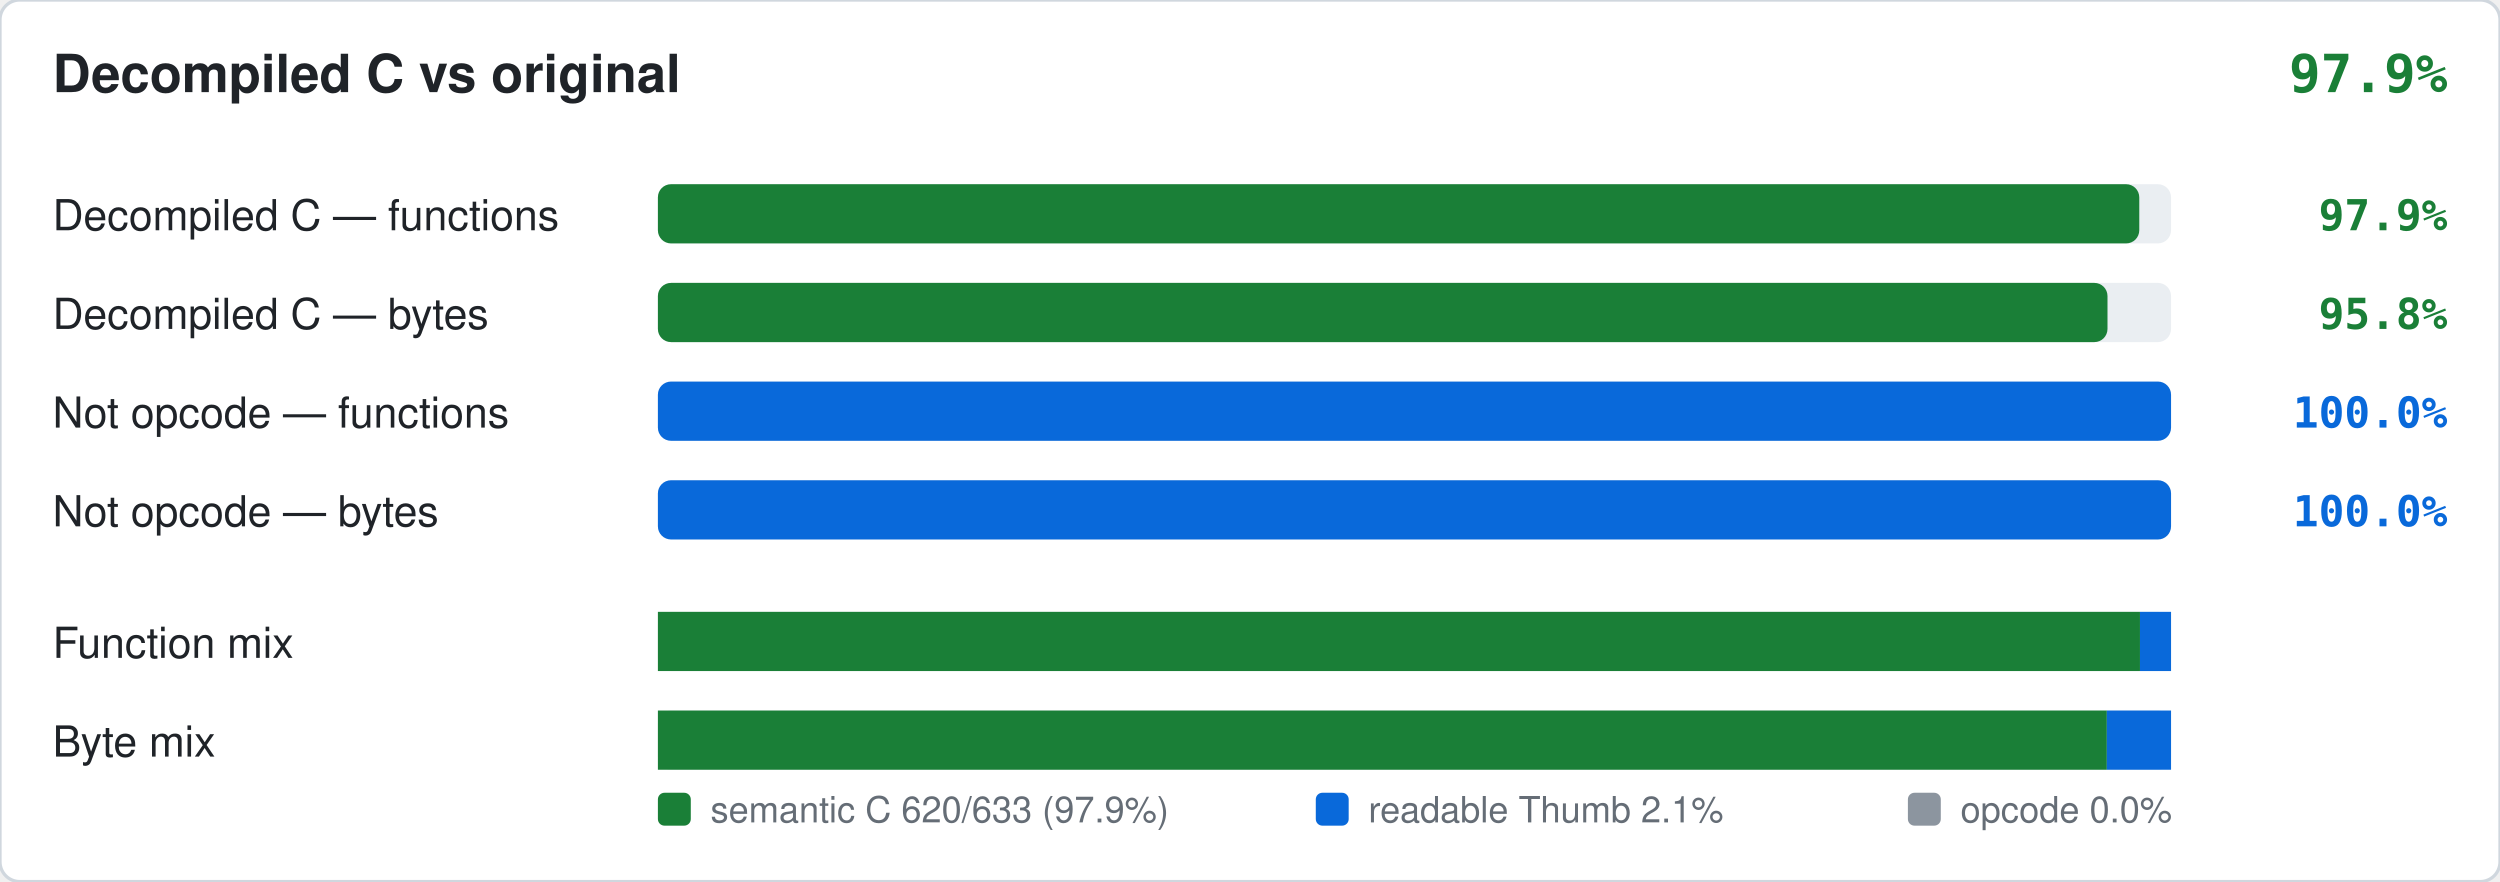
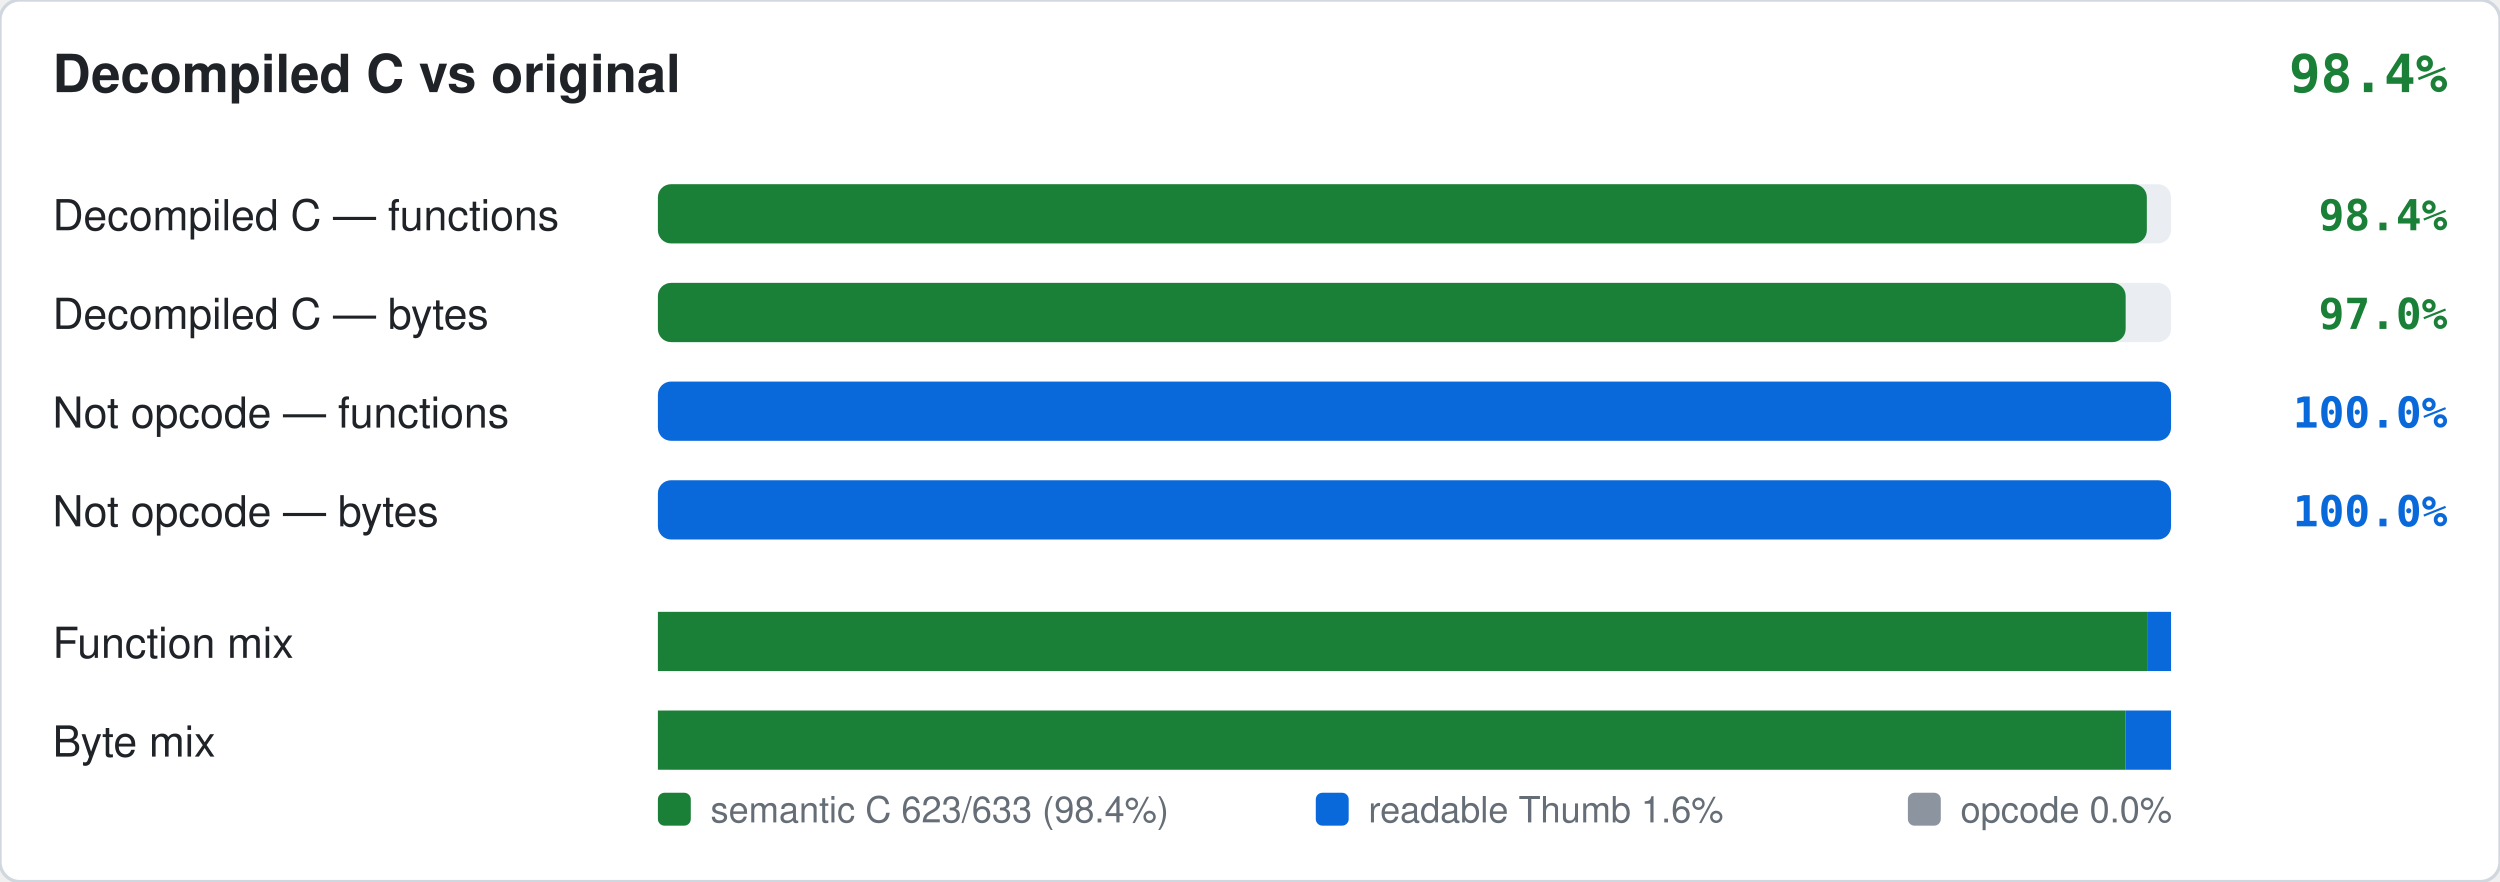
- <svg xmlns="http://www.w3.org/2000/svg" width="760" height="268" viewBox="0 0 760 268" role="img" aria-label="Decompiled C 97.9% functions, 95.8% bytes (620/633, 86,442/90,272)">
+ <svg xmlns="http://www.w3.org/2000/svg" width="760" height="268" viewBox="0 0 760 268" role="img" aria-label="Decompiled C 98.4% functions, 97.0% bytes (623/633, 87,546/90,272)">
  <rect width="760" height="268" rx="6" fill="#ffffff" stroke="#d0d7de" />
  <text x="16" y="28" font-family="-apple-system,BlinkMacSystemFont,Segoe UI,Helvetica,Arial,sans-serif" font-size="16" font-weight="600" fill="#1f2328">Decompiled C vs original</text>
-   <text x="744" y="28" text-anchor="end" font-family="ui-monospace,SFMono-Regular,Menlo,Consolas,monospace" font-size="16" font-weight="700" fill="#1a7f37">97.9%</text>
+   <text x="744" y="28" text-anchor="end" font-family="ui-monospace,SFMono-Regular,Menlo,Consolas,monospace" font-size="16" font-weight="700" fill="#1a7f37">98.4%</text>
  <text x="16" y="70" font-family="-apple-system,BlinkMacSystemFont,Segoe UI,Helvetica,Arial,sans-serif" font-size="13" fill="#1f2328">Decompiled C — functions</text>
  <rect x="200.00" y="56.00" width="460.00" height="18.00" rx="4" fill="#eaeef2" />
-   <rect x="200.00" y="56.00" width="450.34" height="18.00" rx="4" fill="#1a7f37" />
-   <text x="744" y="70" text-anchor="end" font-family="ui-monospace,SFMono-Regular,Menlo,Consolas,monospace" font-size="13" font-weight="700" fill="#1a7f37">97.9%</text>
+   <rect x="200.00" y="56.00" width="452.64" height="18.00" rx="4" fill="#1a7f37" />
+   <text x="744" y="70" text-anchor="end" font-family="ui-monospace,SFMono-Regular,Menlo,Consolas,monospace" font-size="13" font-weight="700" fill="#1a7f37">98.4%</text>
  <text x="16" y="100" font-family="-apple-system,BlinkMacSystemFont,Segoe UI,Helvetica,Arial,sans-serif" font-size="13" fill="#1f2328">Decompiled C — bytes</text>
  <rect x="200.00" y="86.00" width="460.00" height="18.00" rx="4" fill="#eaeef2" />
-   <rect x="200.00" y="86.00" width="440.68" height="18.00" rx="4" fill="#1a7f37" />
-   <text x="744" y="100" text-anchor="end" font-family="ui-monospace,SFMono-Regular,Menlo,Consolas,monospace" font-size="13" font-weight="700" fill="#1a7f37">95.8%</text>
+   <rect x="200.00" y="86.00" width="446.20" height="18.00" rx="4" fill="#1a7f37" />
+   <text x="744" y="100" text-anchor="end" font-family="ui-monospace,SFMono-Regular,Menlo,Consolas,monospace" font-size="13" font-weight="700" fill="#1a7f37">97.0%</text>
  <text x="16" y="130" font-family="-apple-system,BlinkMacSystemFont,Segoe UI,Helvetica,Arial,sans-serif" font-size="13" fill="#1f2328">Not opcode — functions</text>
  <rect x="200.00" y="116.00" width="460.00" height="18.00" rx="4" fill="#eaeef2" />
  <rect x="200.00" y="116.00" width="460.00" height="18.00" rx="4" fill="#0969da" />
  <text x="744" y="130" text-anchor="end" font-family="ui-monospace,SFMono-Regular,Menlo,Consolas,monospace" font-size="13" font-weight="700" fill="#0969da">100.0%</text>
  <text x="16" y="160" font-family="-apple-system,BlinkMacSystemFont,Segoe UI,Helvetica,Arial,sans-serif" font-size="13" fill="#1f2328">Not opcode — bytes</text>
  <rect x="200.00" y="146.00" width="460.00" height="18.00" rx="4" fill="#eaeef2" />
  <rect x="200.00" y="146.00" width="460.00" height="18.00" rx="4" fill="#0969da" />
  <text x="744" y="160" text-anchor="end" font-family="ui-monospace,SFMono-Regular,Menlo,Consolas,monospace" font-size="13" font-weight="700" fill="#0969da">100.0%</text>
  <text x="16" y="200" font-family="-apple-system,BlinkMacSystemFont,Segoe UI,Helvetica,Arial,sans-serif" font-size="13" fill="#1f2328">Function mix</text>
  <rect x="200.00" y="186.00" width="460.00" height="18.00" rx="4" fill="#eaeef2" />
-   <rect x="200.00" y="186.00" width="450.55" height="18.00" fill="#1a7f37" />
-   <rect x="650.55" y="186.00" width="9.45" height="18.00" fill="#0969da" />
+   <rect x="200.00" y="186.00" width="452.73" height="18.00" fill="#1a7f37" />
+   <rect x="652.73" y="186.00" width="7.27" height="18.00" fill="#0969da" />
  <text x="16" y="230" font-family="-apple-system,BlinkMacSystemFont,Segoe UI,Helvetica,Arial,sans-serif" font-size="13" fill="#1f2328">Byte mix</text>
  <rect x="200.00" y="216.00" width="460.00" height="18.00" rx="4" fill="#eaeef2" />
-   <rect x="200.00" y="216.00" width="440.48" height="18.00" fill="#1a7f37" />
-   <rect x="640.48" y="216.00" width="19.52" height="18.00" fill="#0969da" />
+   <rect x="200.00" y="216.00" width="446.11" height="18.00" fill="#1a7f37" />
+   <rect x="646.11" y="216.00" width="13.89" height="18.00" fill="#0969da" />
  <rect x="200" y="241" width="10" height="10" rx="2" fill="#1a7f37" />
-   <text x="216" y="250" font-family="-apple-system,BlinkMacSystemFont,Segoe UI,Helvetica,Arial,sans-serif" font-size="11" fill="#656d76">semantic C 620/633 (97.9%)</text>
+   <text x="216" y="250" font-family="-apple-system,BlinkMacSystemFont,Segoe UI,Helvetica,Arial,sans-serif" font-size="11" fill="#656d76">semantic C 623/633 (98.4%)</text>
  <rect x="400" y="241" width="10" height="10" rx="2" fill="#0969da" />
-   <text x="416" y="250" font-family="-apple-system,BlinkMacSystemFont,Segoe UI,Helvetica,Arial,sans-serif" font-size="11" fill="#656d76">readable Thumb 2.1%</text>
+   <text x="416" y="250" font-family="-apple-system,BlinkMacSystemFont,Segoe UI,Helvetica,Arial,sans-serif" font-size="11" fill="#656d76">readable Thumb 1.6%</text>
  <rect x="580" y="241" width="10" height="10" rx="2" fill="#8c959f" />
  <text x="596" y="250" font-family="-apple-system,BlinkMacSystemFont,Segoe UI,Helvetica,Arial,sans-serif" font-size="11" fill="#656d76">opcode 0.0%</text>
</svg>
